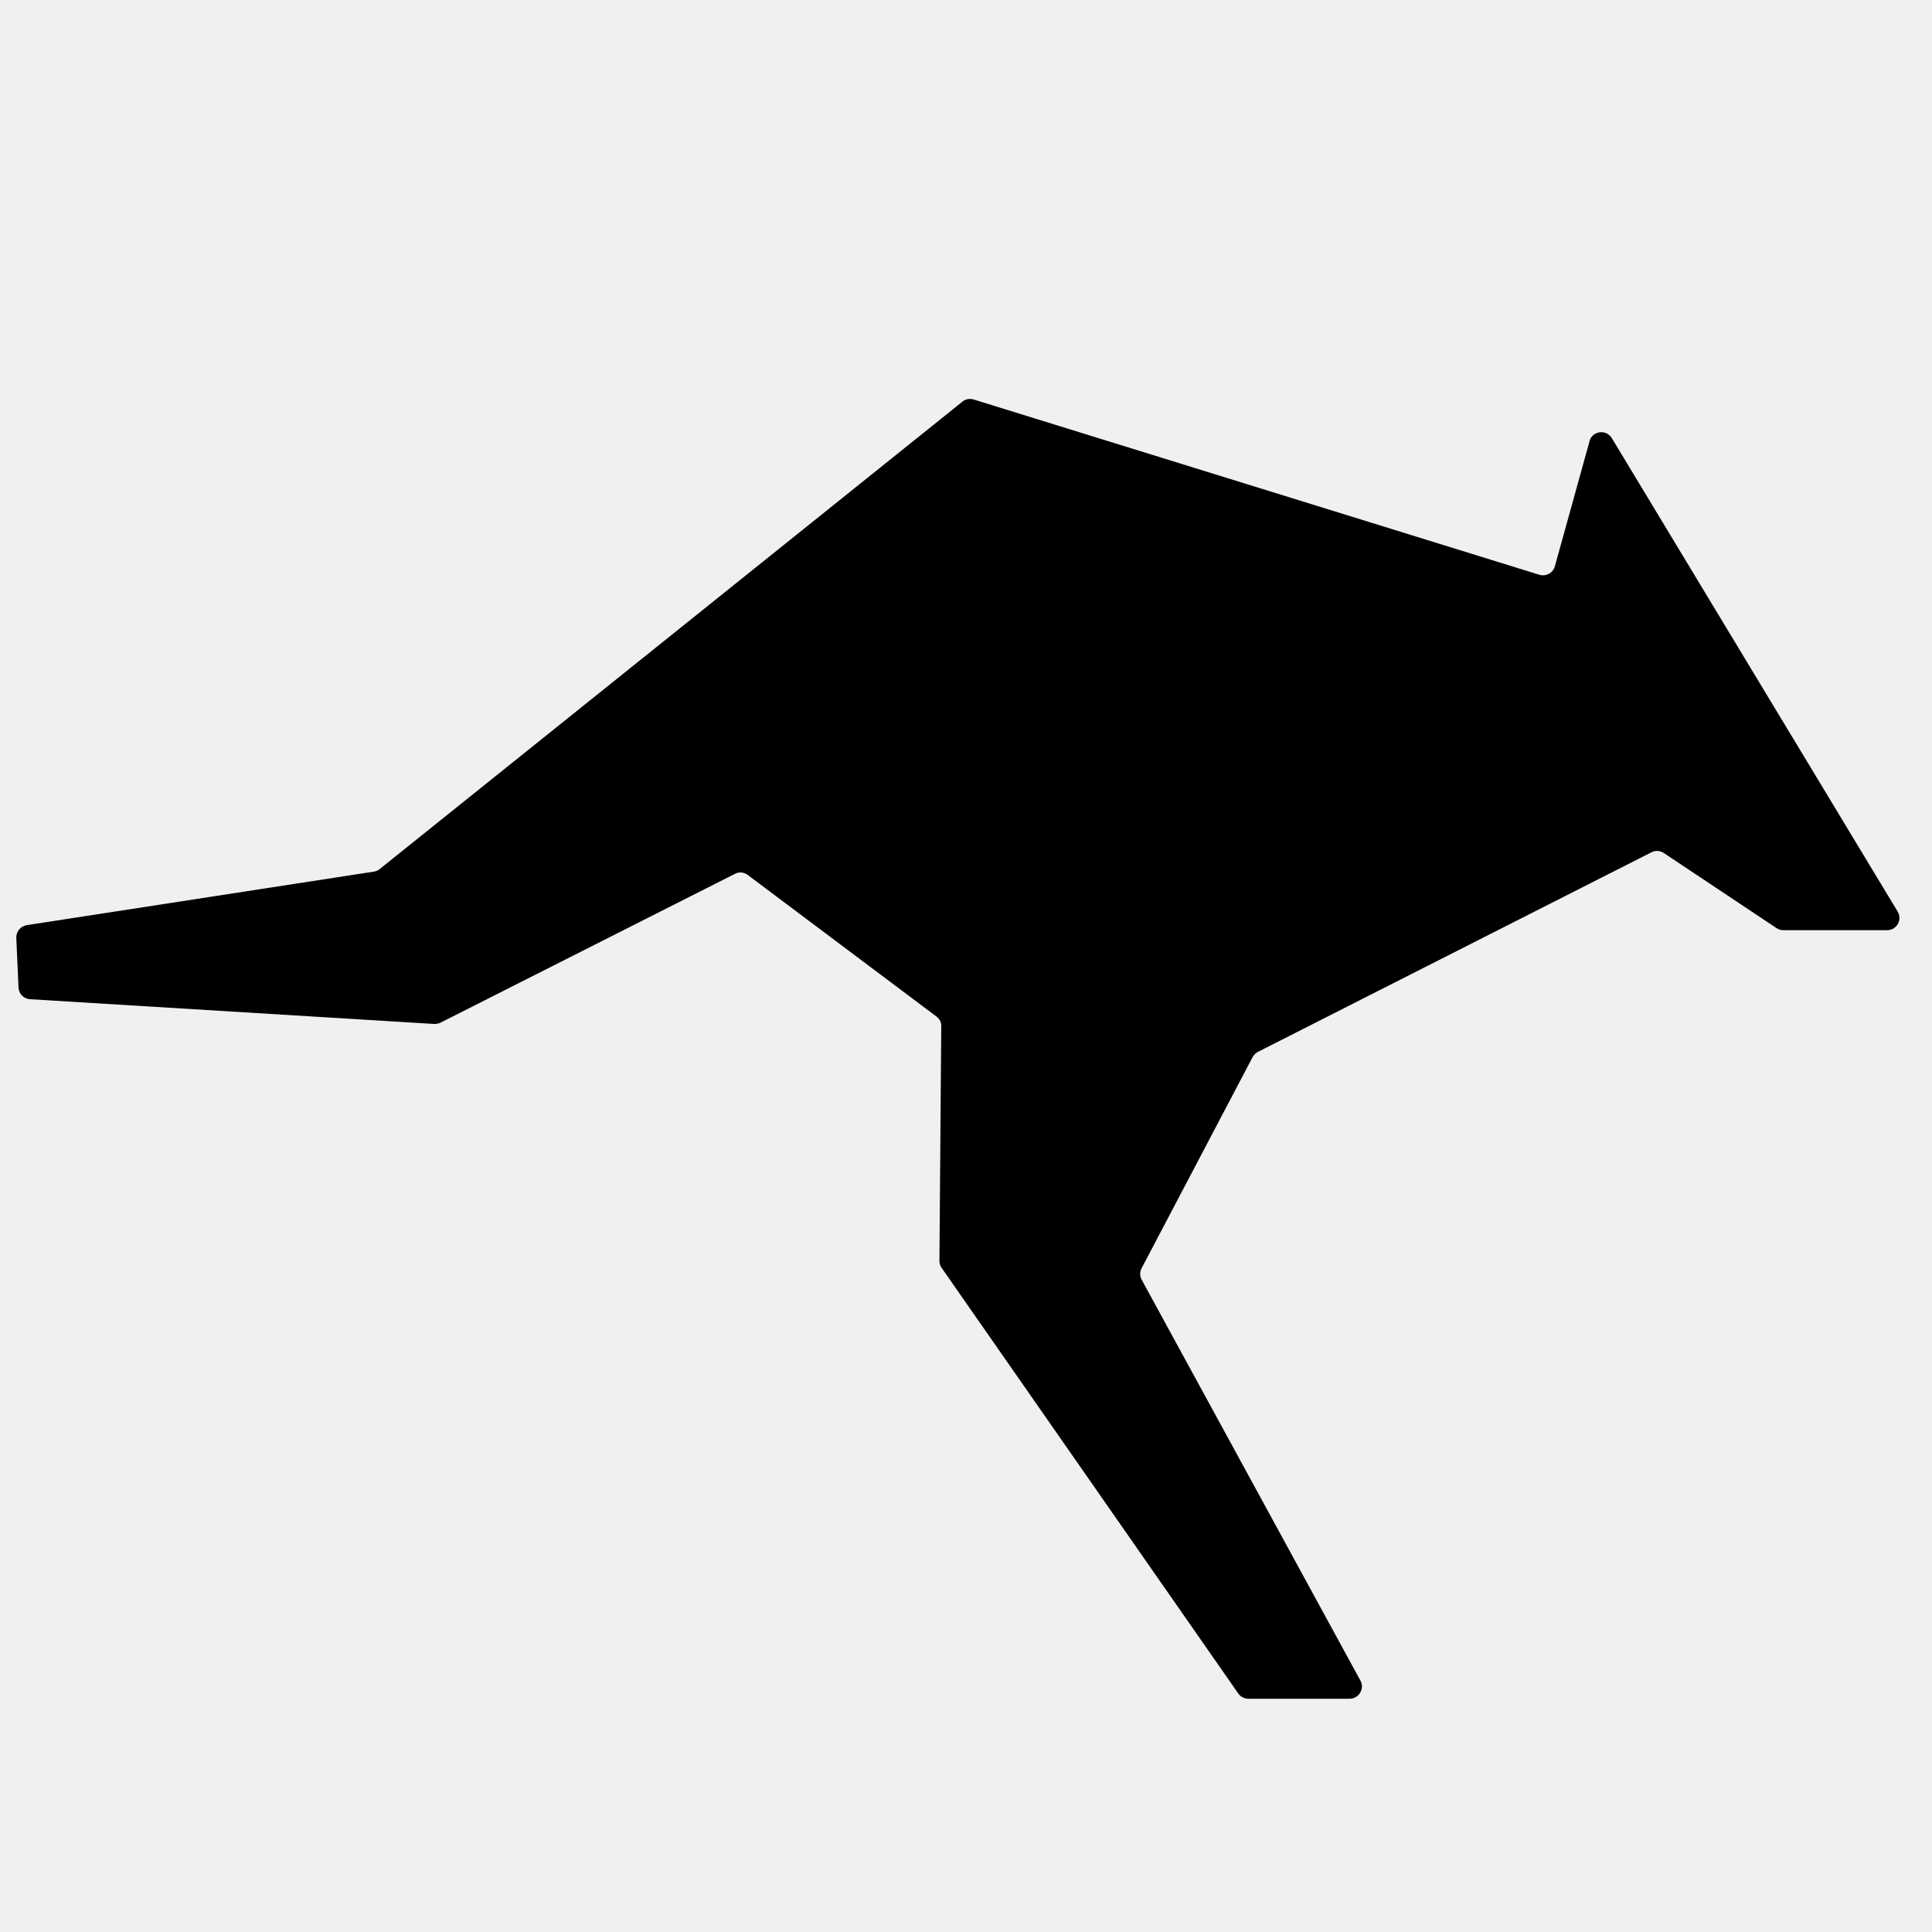
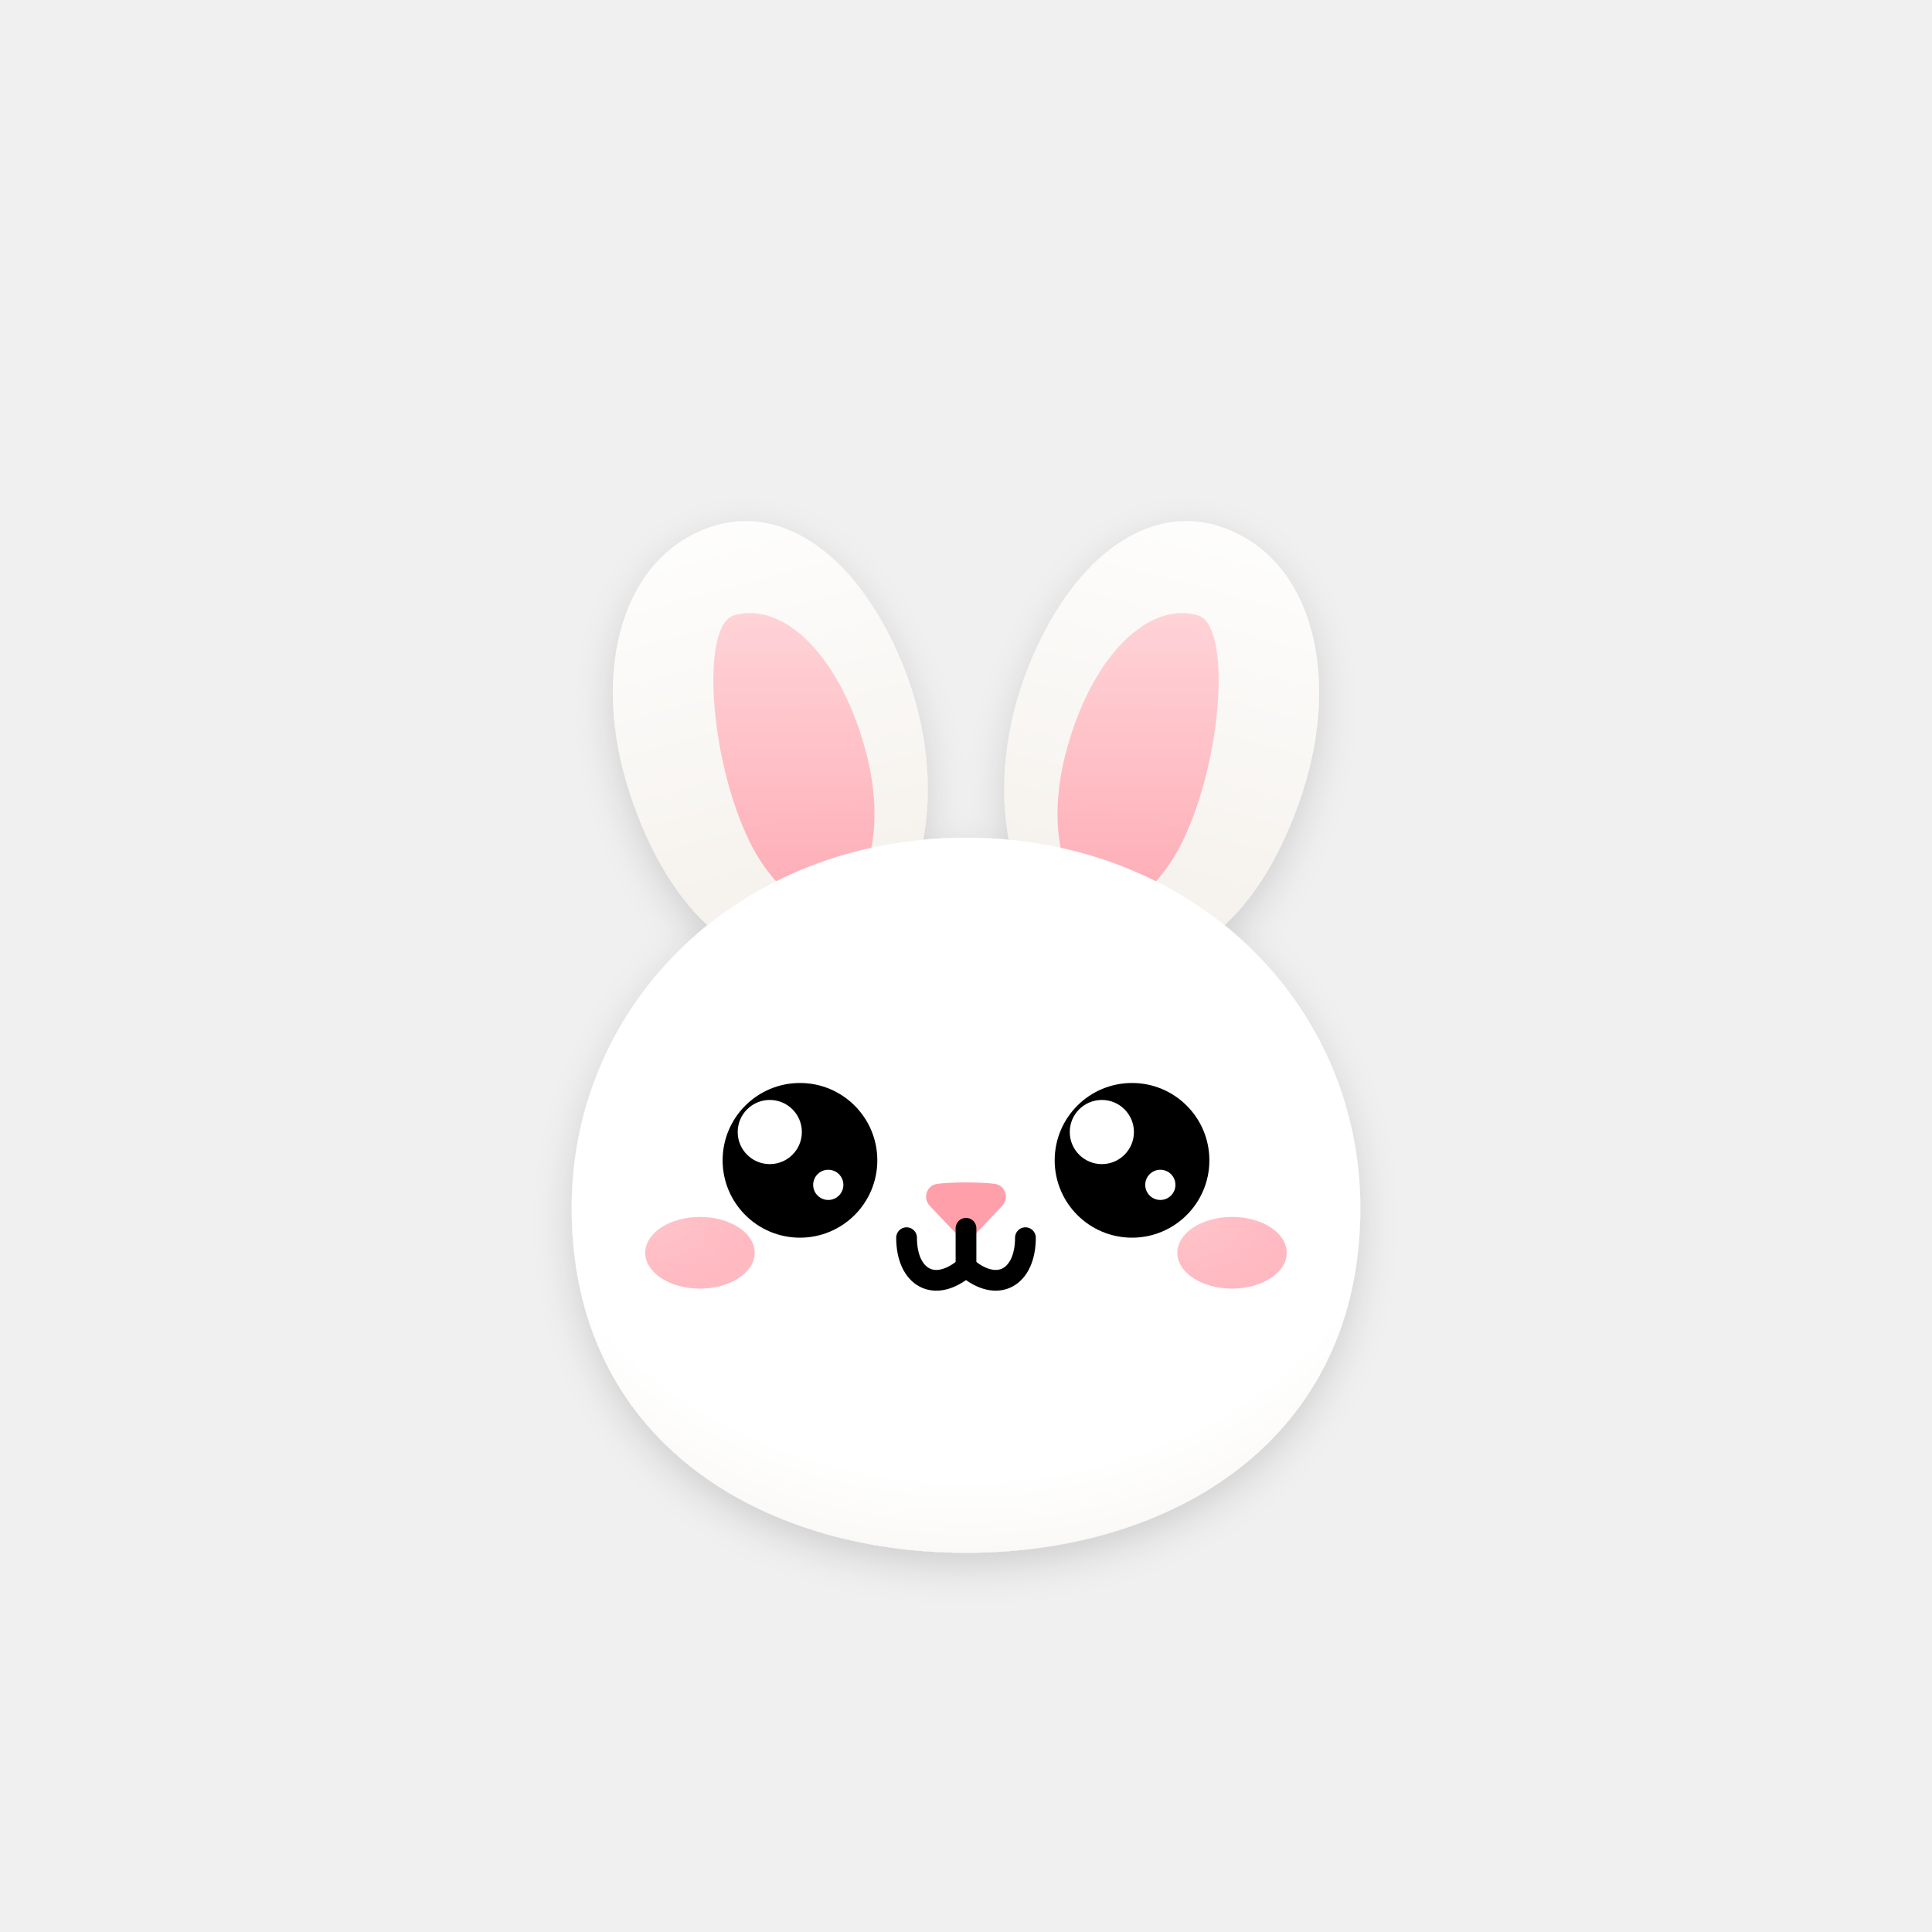
- <svg xmlns="http://www.w3.org/2000/svg" id="Layer_1" data-name="Layer 1" version="1.1" viewBox="0 0 96 96">
+ <svg xmlns="http://www.w3.org/2000/svg" width="1024" height="1024" viewBox="0 0 1024 1024" fill="none" role="img" aria-label="Cute white bunny face icon">
  <defs>
-     <style>
-       .cls-1 {
-         fill: #000;
-         stroke-width: 0px;
-       }
-     </style>
+     <radialGradient id="furSoft" cx="0" cy="0" r="1" gradientUnits="userSpaceOnUse" gradientTransform="translate(512 575) rotate(90) scale(290 335)">
+       <stop offset="0" stop-color="#FFFFFF" />
+       <stop offset="0.72" stop-color="#FFFFFF" />
+       <stop offset="1" stop-color="#F6F3EE" />
+     </radialGradient>
+     <linearGradient id="earLeftFur" x1="361" y1="253" x2="431" y2="514" gradientUnits="userSpaceOnUse">
+       <stop offset="0" stop-color="#FFFFFF" />
+       <stop offset="1" stop-color="#F4F0EA" />
+     </linearGradient>
+     <linearGradient id="earRightFur" x1="663" y1="253" x2="593" y2="514" gradientUnits="userSpaceOnUse">
+       <stop offset="0" stop-color="#FFFFFF" />
+       <stop offset="1" stop-color="#F4F0EA" />
+     </linearGradient>
+     <linearGradient id="innerEar" x1="0" y1="0" x2="0" y2="1">
+       <stop offset="0" stop-color="#FFCDD2" />
+       <stop offset="1" stop-color="#FF9FAA" />
+     </linearGradient>
+     <radialGradient id="blush" cx="0" cy="0" r="1">
+       <stop offset="0" stop-color="#FFB9BF" stop-opacity="0.95" />
+       <stop offset="1" stop-color="#FF9CA7" stop-opacity="0.82" />
+     </radialGradient>
+     <filter id="softShadow" x="-15%" y="-15%" width="130%" height="130%" color-interpolation-filters="sRGB">
+       <feDropShadow dx="0" dy="7" stdDeviation="10" flood-color="#000000" flood-opacity="0.14" />
+     </filter>
  </defs>
-   <path class="cls-1" d="M78.99,21.9l-1.73,6.24c-.09.33-.44.52-.77.42l-28.11-8.71c-.19-.06-.41-.02-.56.11l-28.95,23.22c-.08.07-.18.11-.29.13l-17.25,2.66c-.31.05-.53.32-.52.63l.11,2.47c.01.31.26.56.57.58l20.08,1.23c.11,0,.22-.02.31-.06l14.64-7.4c.21-.11.46-.08.64.06l9.37,7.03c.16.12.25.3.24.49l-.09,11.65c0,.13.04.25.11.35l14.74,21.15c.11.16.3.26.5.26h5.03c.46,0,.76-.5.54-.9l-10.87-19.92c-.1-.18-.1-.4,0-.58l5.51-10.48c.06-.11.15-.2.26-.26l19.56-9.92c.2-.1.43-.09.62.04l5.6,3.73c.1.07.22.1.34.1h5.15c.48,0,.77-.52.52-.93l-14.2-23.52c-.28-.46-.97-.36-1.11.15Z" />
+   <g filter="url(#softShadow)">
+     <path d="M379.26 278.51C414.06 268.15 452.94 292.4 477.15 349.11C502.6 408.73 492.61 470.53 463.44 495.07C455.24 501.97 445.46 506.93 434.83 509.23C395.67 517.72 355.58 486.44 333.9 420.69C312.56 355.99 329.45 293.33 379.26 278.51Z" fill="url(#earLeftFur)" />
+     <path d="M644.74 278.51C609.94 268.15 571.06 292.4 546.85 349.11C521.4 408.73 531.39 470.53 560.56 495.07C568.76 501.97 578.54 506.93 589.17 509.23C628.33 517.72 668.42 486.44 690.1 420.69C711.44 355.99 694.55 293.33 644.74 278.51Z" fill="url(#earRightFur)" />
+     <path d="M389.02 326.16C412.4 319.18 440.48 342.14 455.6 387.28C471.56 434.92 461.66 468.52 441.15 488.5C424.92 481.52 408.24 468.56 397.3 446.1C375.78 401.94 371.37 331.43 389.02 326.16Z" fill="url(#innerEar)" opacity="0.86" />
+     <path d="M634.98 326.16C611.6 319.18 583.52 342.14 568.4 387.28C552.44 434.92 562.34 468.52 582.85 488.5C599.08 481.52 615.76 468.56 626.7 446.1C648.22 401.94 652.63 331.43 634.98 326.16Z" fill="url(#innerEar)" opacity="0.86" />
+     <path d="M512 444C392.26 444 303 531.08 303 640.32C303 763.33 402.93 823 512 823C621.07 823 721 763.33 721 640.32C721 531.08 631.74 444 512 444Z" fill="url(#furSoft)" />
+     <circle cx="424" cy="615" r="41" fill="#050505" />
+     <circle cx="600" cy="615" r="41" fill="#050505" />
+     <circle cx="408" cy="600" r="17" fill="#FFFFFF" />
+     <circle cx="439" cy="628" r="8" fill="#FFFFFF" />
+     <circle cx="584" cy="600" r="17" fill="#FFFFFF" />
+     <circle cx="615" cy="628" r="8" fill="#FFFFFF" />
+     <ellipse cx="371" cy="664" rx="29" ry="19" fill="url(#blush)" opacity="0.86" />
+     <ellipse cx="653" cy="664" rx="29" ry="19" fill="url(#blush)" opacity="0.86" />
+     <path d="M496.77 627.47C504.27 626.46 519.73 626.46 527.23 627.47C532.86 628.23 535.09 635.01 531.18 639.13L516.75 654.36C514.15 657.1 509.85 657.1 507.25 654.36L492.82 639.13C488.91 635.01 491.14 628.23 496.77 627.47Z" fill="#FF9FAA" />
+     <path d="M480.5 656C480.5 677 495.23 686 512 671.5C528.77 686 543.5 677 543.5 656" stroke="#050505" stroke-width="11" stroke-linecap="round" stroke-linejoin="round" />
+     <path d="M512 651V671.5" stroke="#050505" stroke-width="11" stroke-linecap="round" />
+   </g>
</svg>
